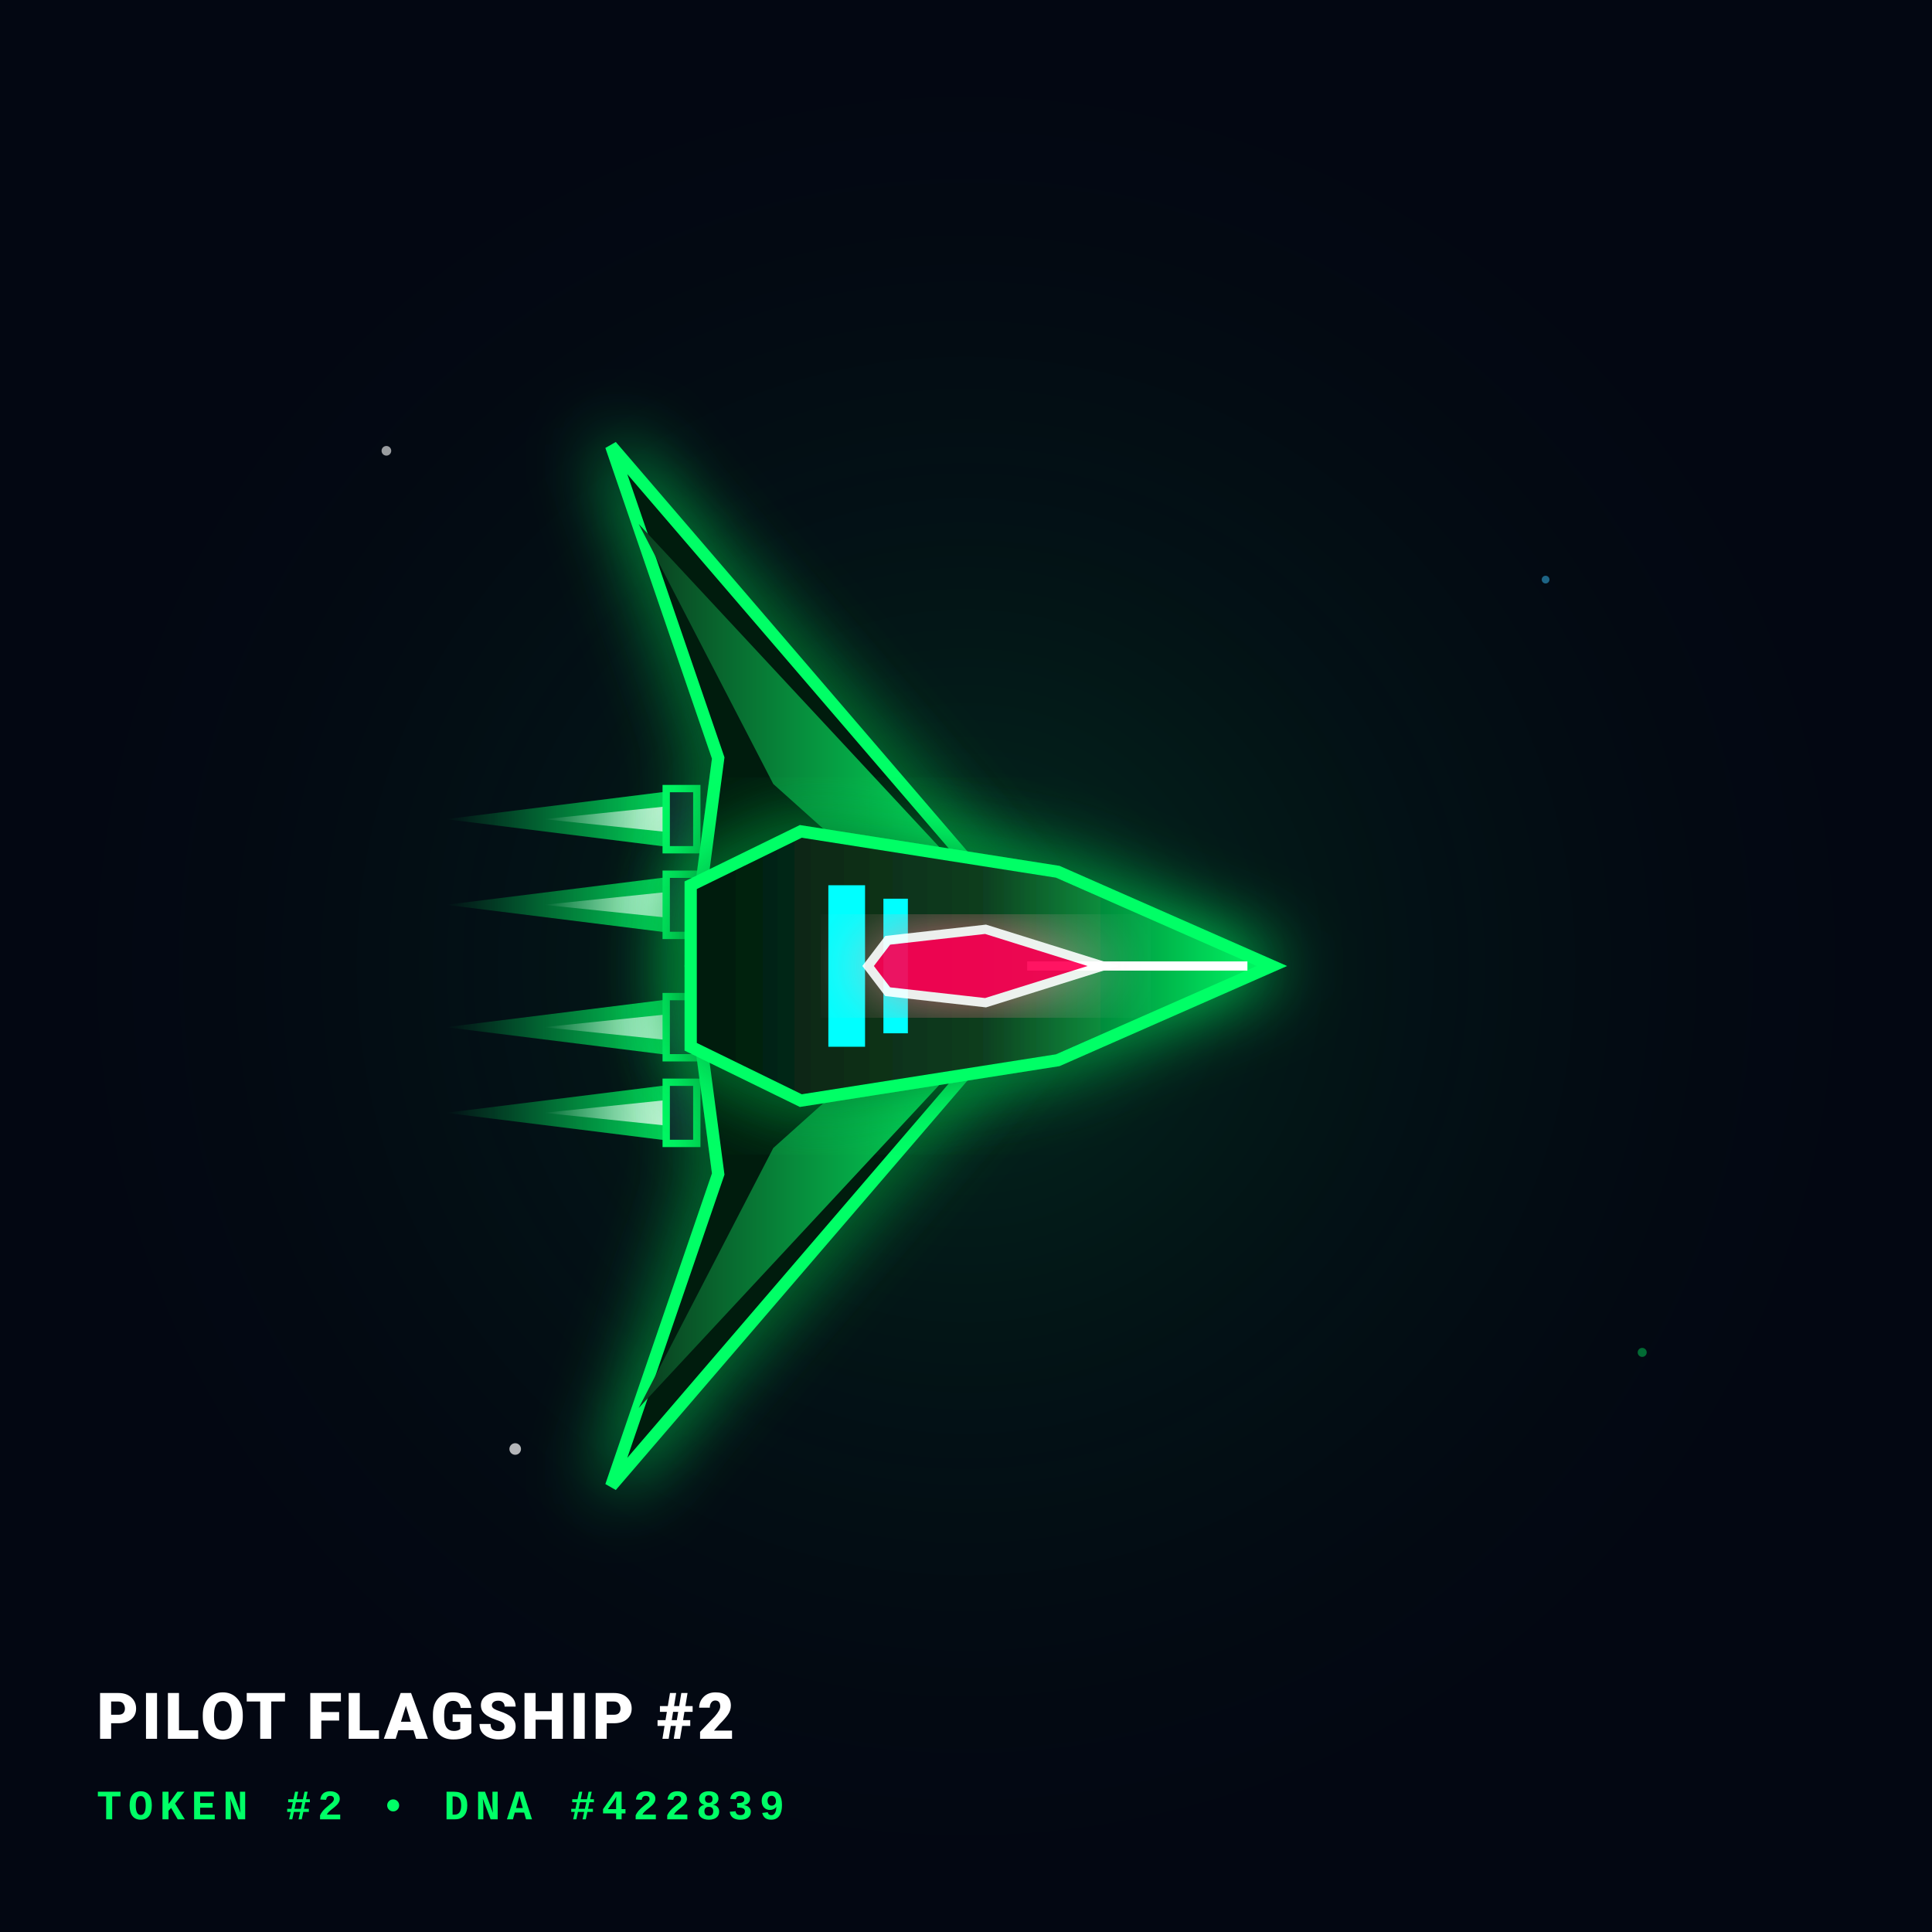
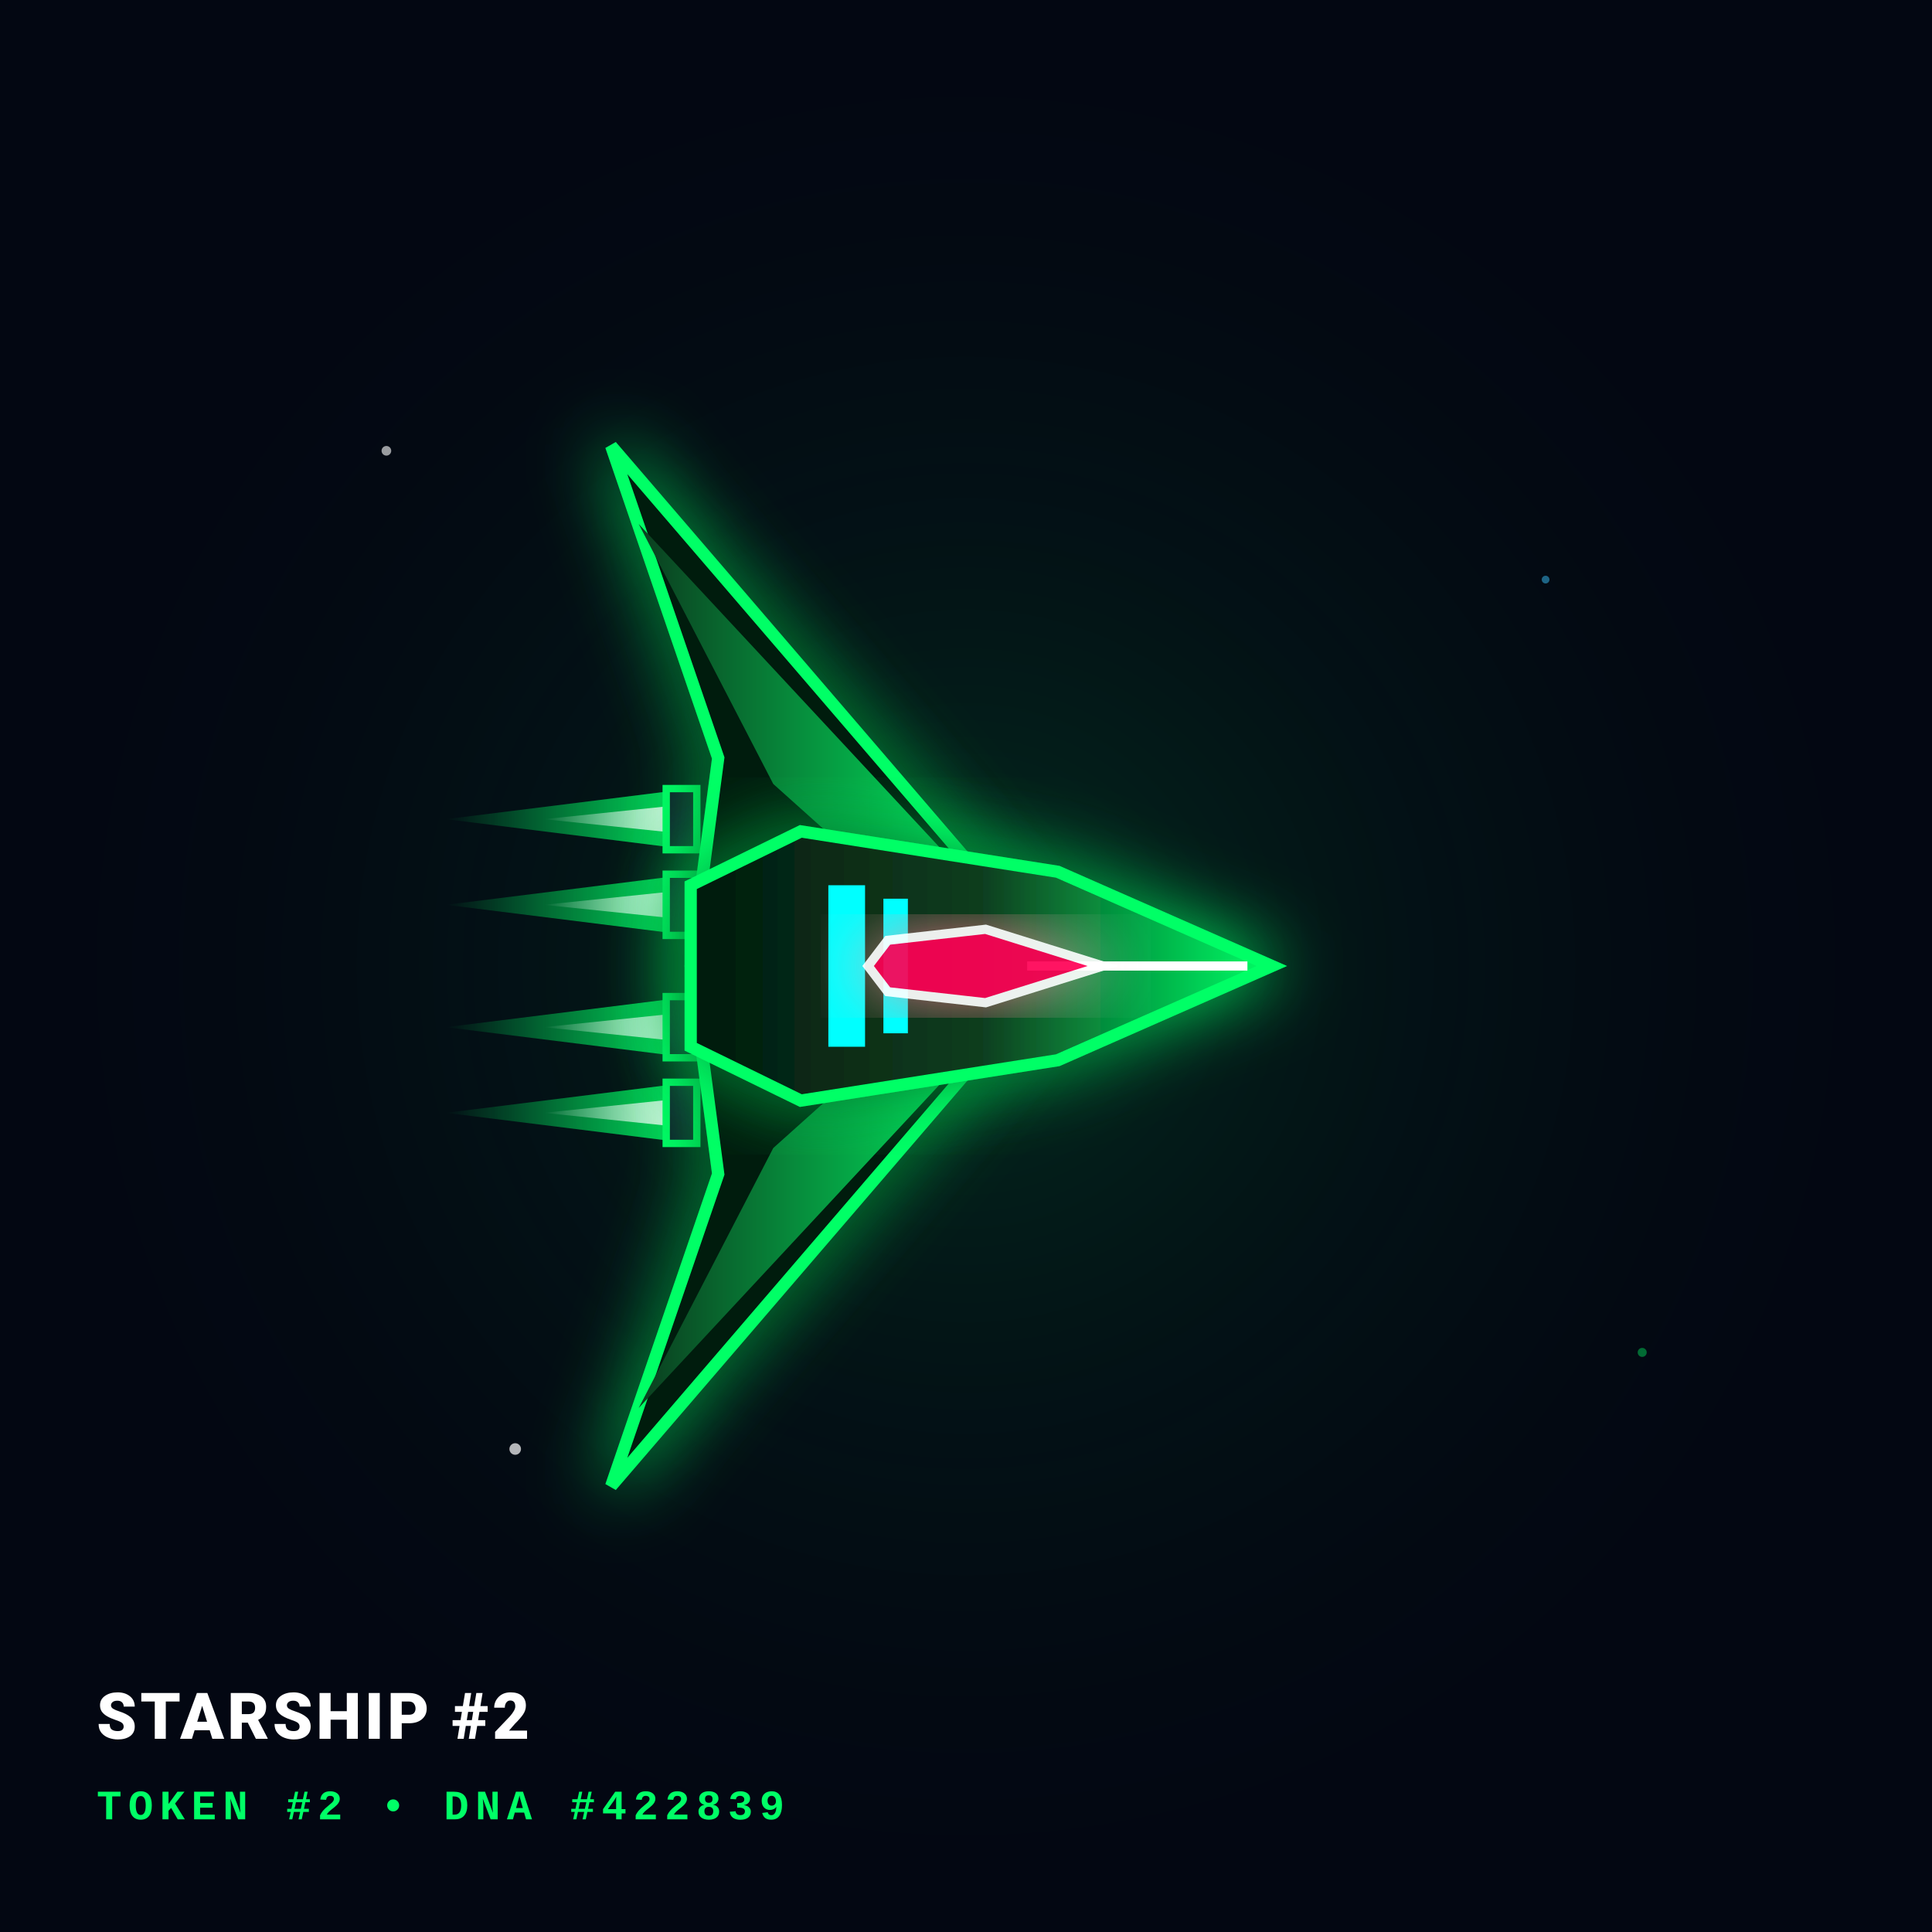
<svg xmlns="http://www.w3.org/2000/svg" viewBox="0 0 600 600" width="600" height="600">
  <defs>
    <radialGradient id="spaceGlow" cx="50%" cy="50%" r="50%">
      <stop offset="0%" stop-color="#00ff66" stop-opacity="0.15" />
      <stop offset="100%" stop-color="#02040a" stop-opacity="0" />
    </radialGradient>
    <linearGradient id="hullGrad" x1="0%" y1="0%" x2="100%" y2="0%">
      <stop offset="0%" stop-color="#041a0d" />
      <stop offset="50%" stop-color="#0b3d1f" />
      <stop offset="100%" stop-color="#00ff66" />
    </linearGradient>
    <linearGradient id="wingGrad" x1="0%" y1="0%" x2="100%" y2="0%">
      <stop offset="0%" stop-color="#0b3d1f" />
      <stop offset="100%" stop-color="#00ff66" />
    </linearGradient>
    <linearGradient id="flameGrad" x1="100%" y1="0%" x2="0%" y2="0%">
      <stop offset="0%" stop-color="#00ff66" stop-opacity="0.9" />
      <stop offset="100%" stop-color="#00ff66" stop-opacity="0" />
    </linearGradient>
    <linearGradient id="coreFlameGrad" x1="100%" y1="0%" x2="0%" y2="0%">
      <stop offset="0%" stop-color="#ffffff" stop-opacity="1" />
      <stop offset="100%" stop-color="#ffffff" stop-opacity="0" />
    </linearGradient>
    <filter id="neonGlow" x="-20%" y="-20%" width="140%" height="140%">
      <feGaussianBlur stdDeviation="6" result="blur" />
      <feMerge>
        <feMergeNode in="blur" />
        <feMergeNode in="SourceGraphic" />
      </feMerge>
    </filter>
  </defs>
  <rect width="100%" height="100%" fill="#030712" />
  <rect width="100%" height="100%" fill="url(#spaceGlow)" />
  <circle cx="120" cy="140" r="1.5" fill="#ffffff" opacity="0.6" />
  <circle cx="480" cy="180" r="1.2" fill="#38bdf8" opacity="0.5" />
  <circle cx="160" cy="450" r="1.8" fill="#ffffff" opacity="0.7" />
  <circle cx="510" cy="420" r="1.4" fill="#00ff66" opacity="0.4" />
  <g transform="translate(300, 300) scale(1.9)">
    <polygon points="-45,-29 -85,-24 -45,-19" fill="url(#flameGrad)" />
    <polygon points="-45,-26.5 -69,-24 -45,-21.5" fill="url(#coreFlameGrad)" />
    <rect x="-49" y="-29" width="5" height="10" fill="#0f172a" stroke="#00ff66" stroke-width="1.2" />
    <polygon points="-45,-15 -85,-10 -45,-5" fill="url(#flameGrad)" />
    <polygon points="-45,-12.5 -69,-10 -45,-7.5" fill="url(#coreFlameGrad)" />
    <rect x="-49" y="-15" width="5" height="10" fill="#0f172a" stroke="#00ff66" stroke-width="1.2" />
    <polygon points="-45,5 -85,10 -45,15" fill="url(#flameGrad)" />
    <polygon points="-45,7.5 -69,10 -45,12.5" fill="url(#coreFlameGrad)" />
    <rect x="-49" y="5" width="5" height="10" fill="#0f172a" stroke="#00ff66" stroke-width="1.2" />
    <polygon points="-45,19 -85,24 -45,29" fill="url(#flameGrad)" />
    <polygon points="-45,21.5 -69,24 -45,26.5" fill="url(#coreFlameGrad)" />
    <rect x="-49" y="19" width="5" height="10" fill="#0f172a" stroke="#00ff66" stroke-width="1.2" />
    <polygon points="15,0 -58,-85 -40.5,-34 -45,0 -40.5,34 -58,85" fill="#041a0d" stroke="#00ff66" stroke-width="2" filter="url(#neonGlow)" />
    <polygon points="10,-4 -53.5,-72.25 -31.5,-29.75 -5,-6" fill="url(#wingGrad)" />
    <polygon points="10,4 -53.5,72.25 -31.5,29.75 -5,6" fill="url(#wingGrad)" />
    <polygon points="50,0 15,-15.4 -27,-22 -45,-13.2 -45,13.2 -27,22 15,15.4" fill="url(#hullGrad)" stroke="#00ff66" stroke-width="2" filter="url(#neonGlow)" />
    <line x1="46" y1="0" x2="10" y2="0" stroke="#ffffff" stroke-width="1.5" />
    <rect x="-22.5" y="-13.2" width="6" height="26.4" fill="#00ffff" />
    <rect x="-13.5" y="-11" width="4" height="22" fill="#00ffff" />
    <polygon points="22.4,0 3.2,-6 -12.8,-4.2 -16,0 -12.8,4.2 3.2,6" fill="#ff0055" stroke="#ffffff" stroke-width="1.5" opacity="0.92" filter="url(#neonGlow)" />
  </g>
-   <text x="30" y="540" font-family="'Segoe UI', Roboto, sans-serif" font-weight="900" font-size="20" fill="#ffffff" letter-spacing="1">PILOT FLAGSHIP #2</text>
+   <text x="30" y="540" font-family="'Segoe UI', Roboto, sans-serif" font-weight="900" font-size="20" fill="#ffffff" letter-spacing="1">STARSHIP #2</text>
  <text x="30" y="565" font-family="'Courier New', monospace" font-weight="700" font-size="13" fill="#00ff66" letter-spacing="2">TOKEN #2 • DNA #422839</text>
</svg>
